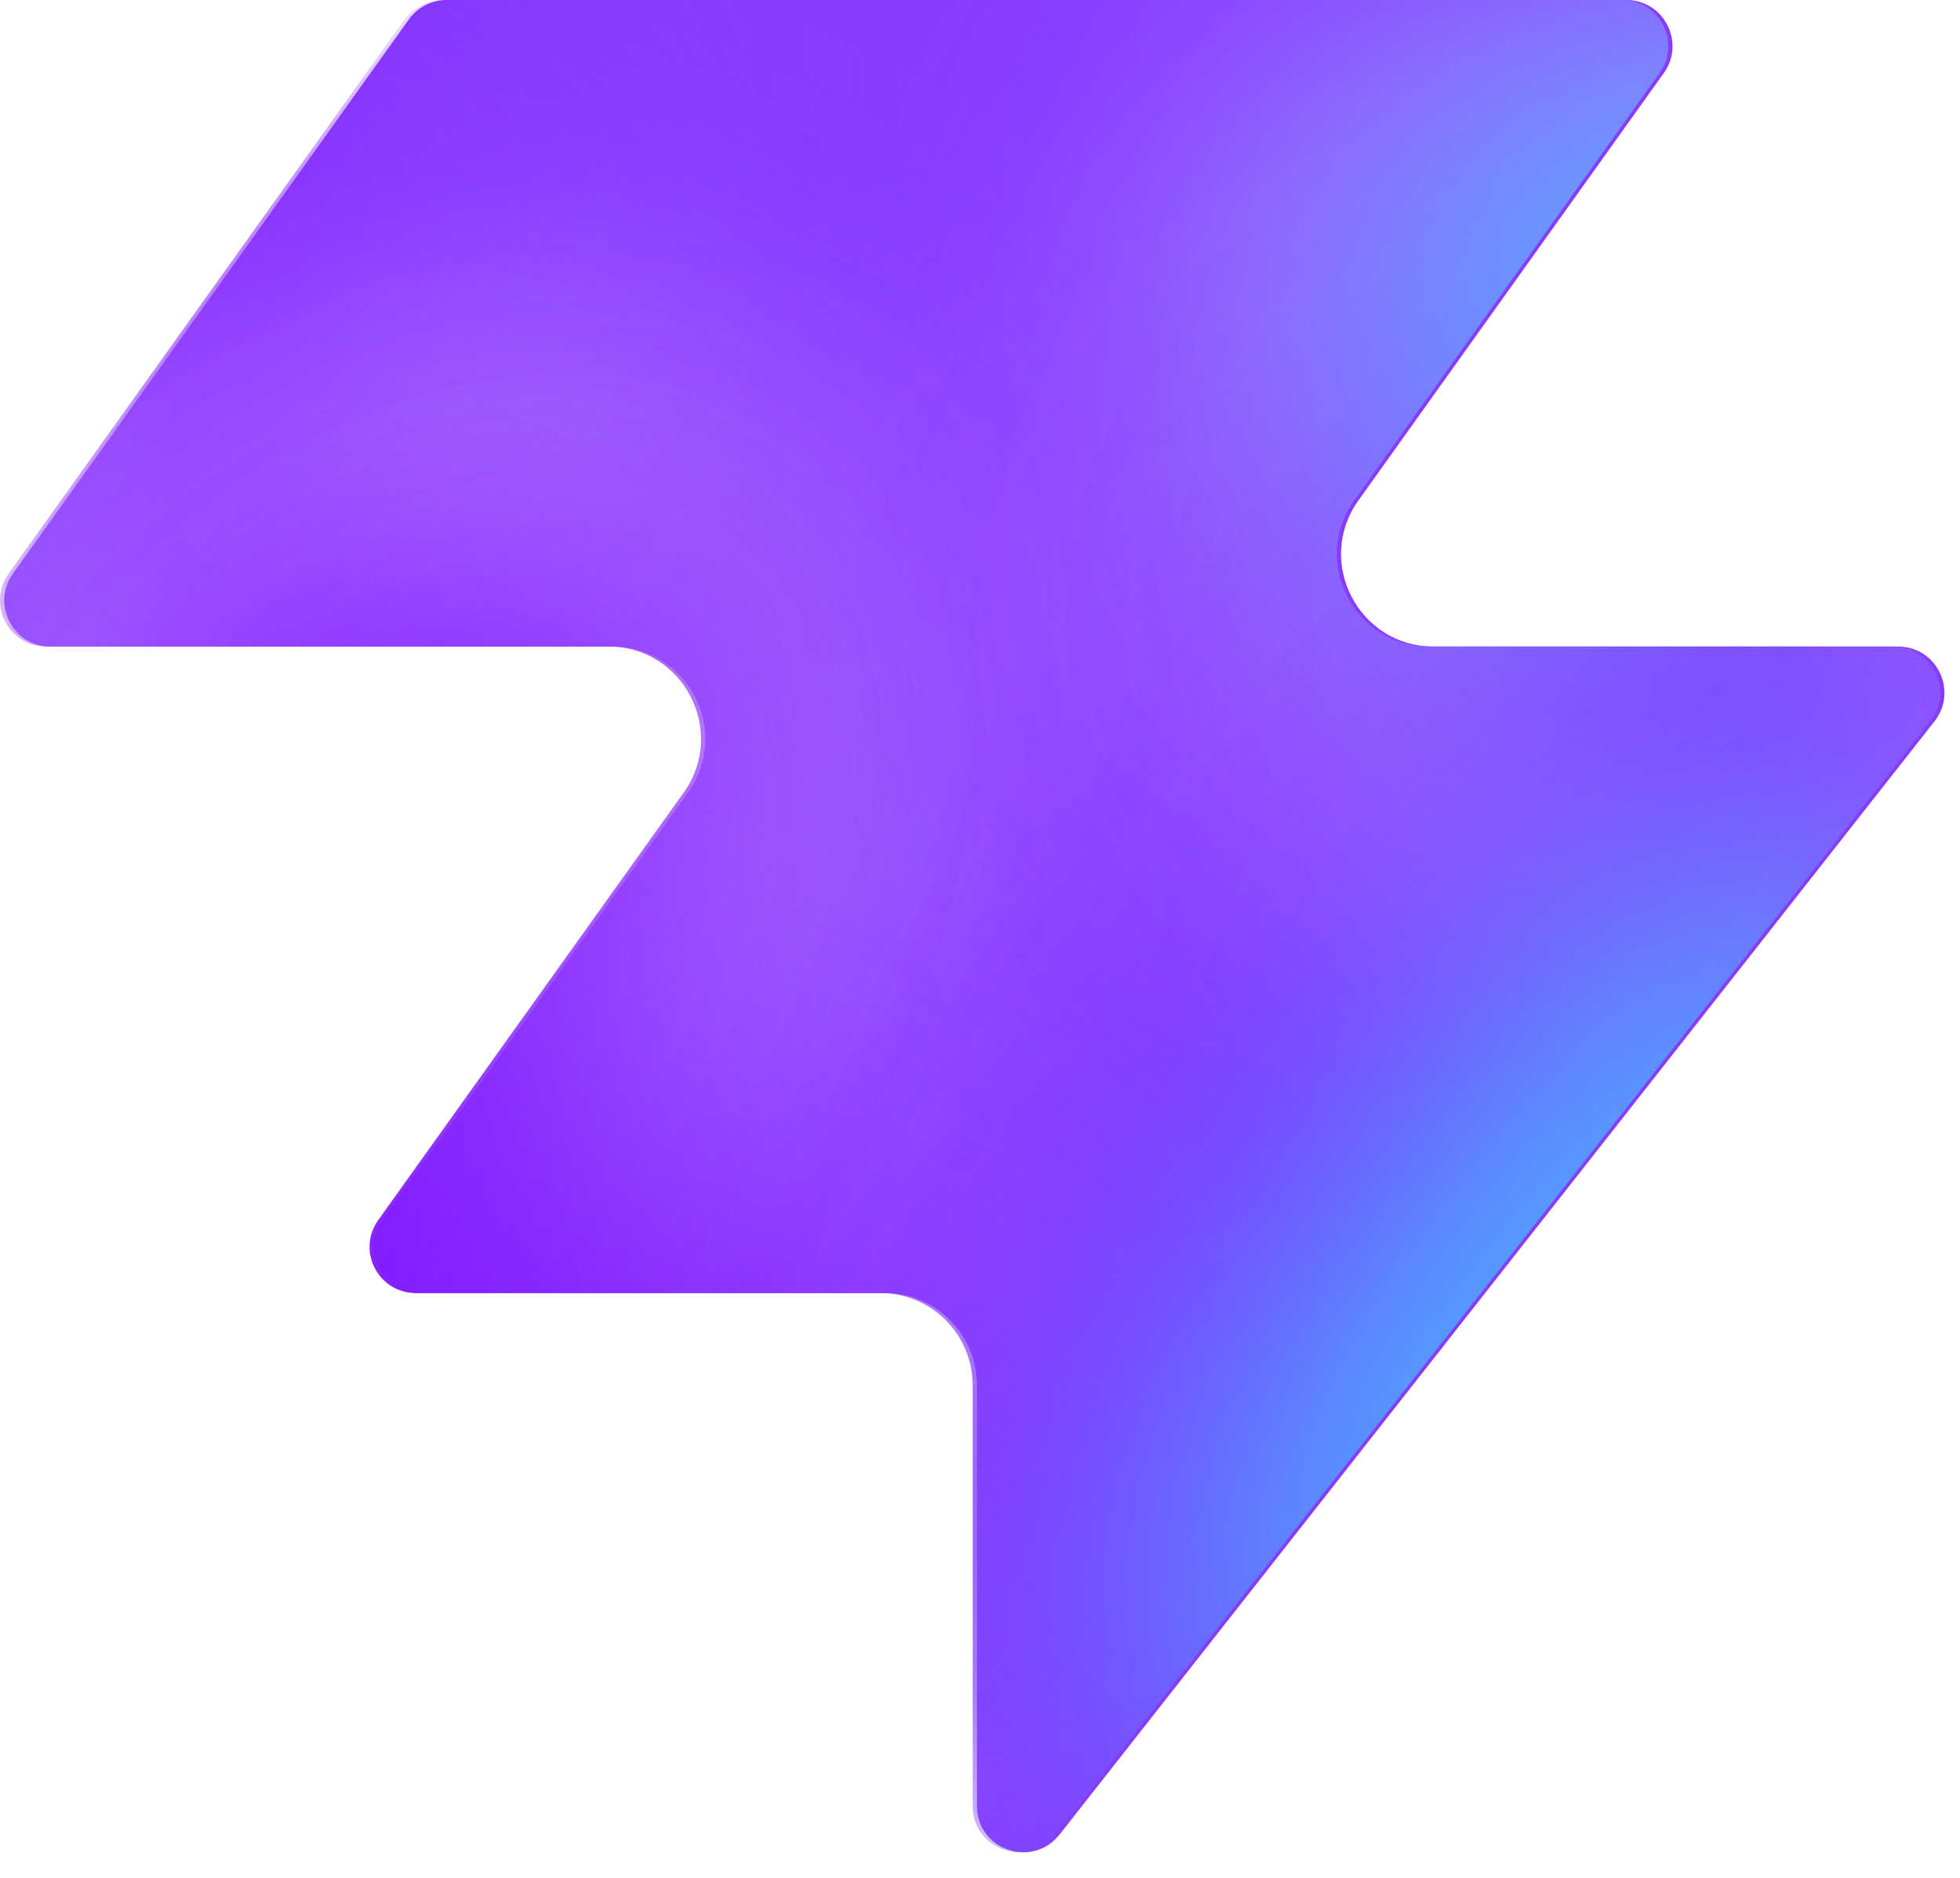
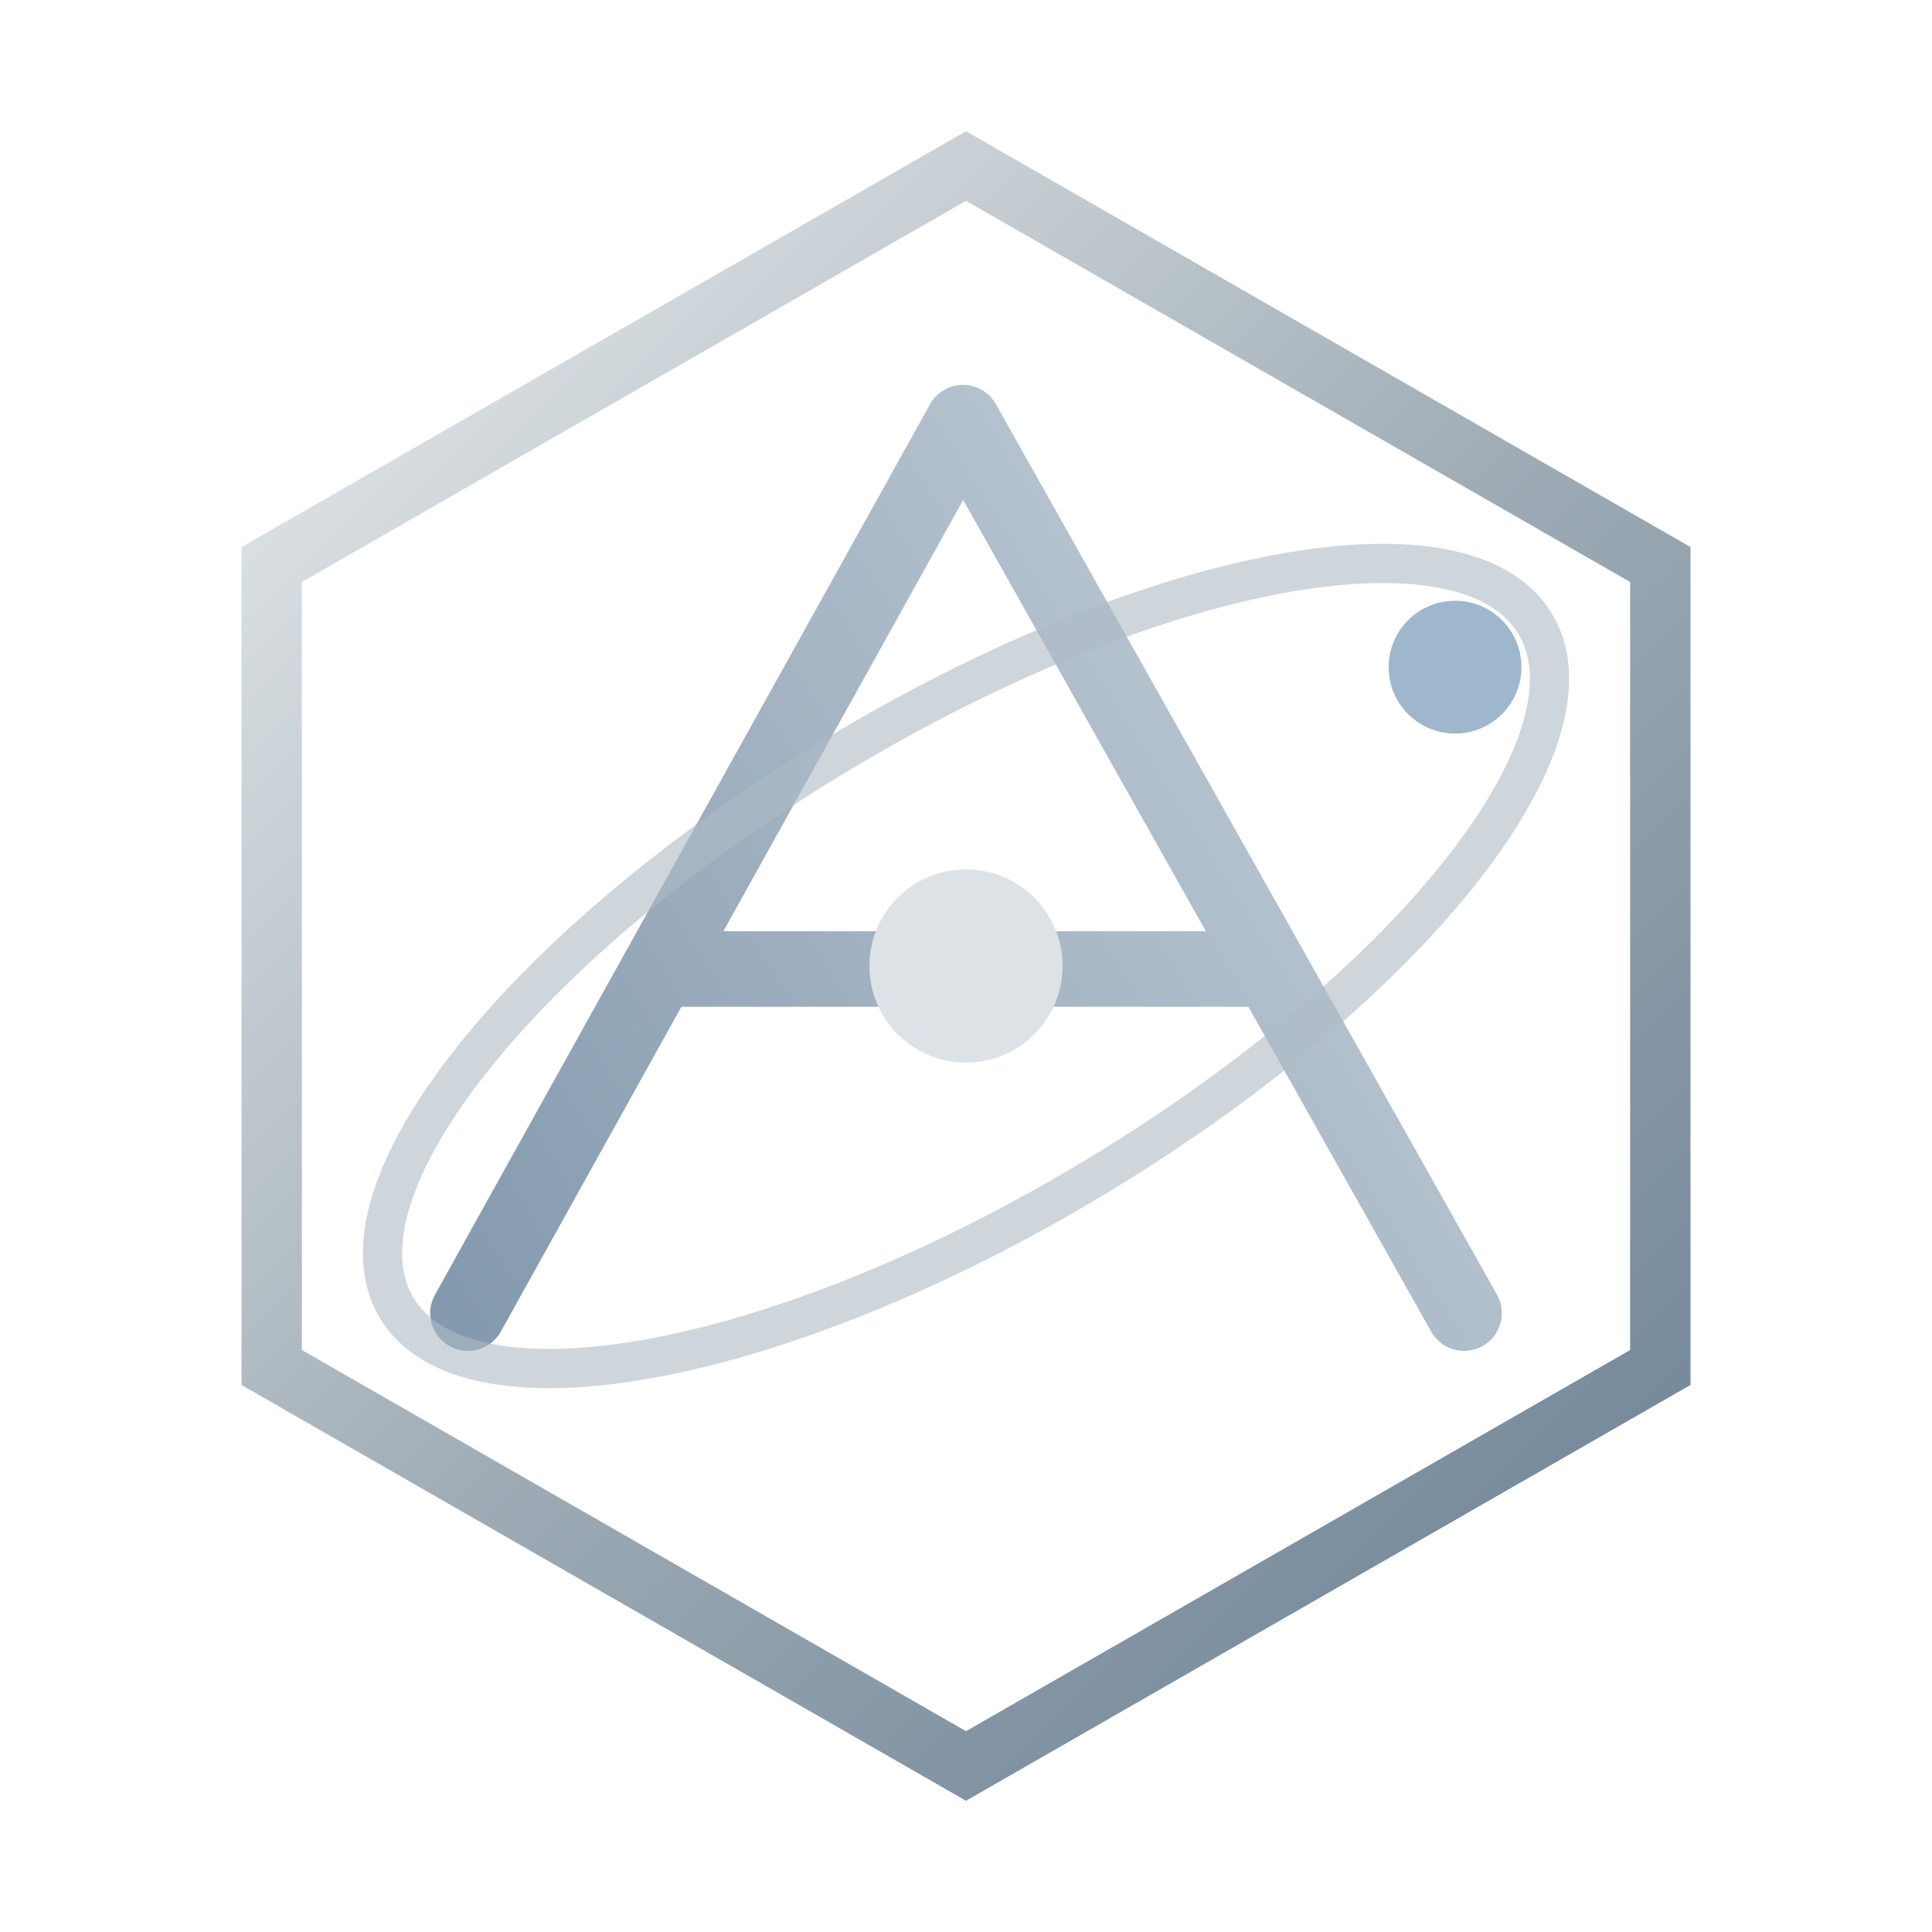
- <svg xmlns="http://www.w3.org/2000/svg" width="48" height="46" fill="none" viewBox="0 0 48 46">
-   <path fill="#863bff" d="M25.946 44.938c-.664.845-2.021.375-2.021-.698V33.937a2.26 2.26 0 0 0-2.262-2.262H10.287c-.92 0-1.456-1.04-.92-1.788l7.48-10.471c1.07-1.497 0-3.578-1.842-3.578H1.237c-.92 0-1.456-1.04-.92-1.788L10.013.474c.214-.297.556-.474.92-.474h28.894c.92 0 1.456 1.04.92 1.788l-7.48 10.471c-1.07 1.498 0 3.579 1.842 3.579h11.377c.943 0 1.473 1.088.89 1.83L25.947 44.94z" style="fill:#863bff;fill:color(display-p3 .525 .23 1);fill-opacity:1" />
-   <mask id="a" width="48" height="46" x="0" y="0" maskUnits="userSpaceOnUse" style="mask-type:alpha">
-     <path fill="#000" d="M25.842 44.938c-.664.844-2.021.375-2.021-.698V33.937a2.26 2.26 0 0 0-2.262-2.262H10.183c-.92 0-1.456-1.04-.92-1.788l7.48-10.471c1.07-1.498 0-3.579-1.842-3.579H1.133c-.92 0-1.456-1.04-.92-1.787L9.91.473c.214-.297.556-.474.92-.474h28.894c.92 0 1.456 1.04.92 1.788l-7.48 10.471c-1.07 1.498 0 3.578 1.842 3.578h11.377c.943 0 1.473 1.088.89 1.832L25.843 44.94z" style="fill:#000;fill-opacity:1" />
-   </mask>
-   <g mask="url(#a)">
-     <g filter="url(#b)">
-       <ellipse cx="5.508" cy="14.704" fill="#ede6ff" rx="5.508" ry="14.704" style="fill:#ede6ff;fill:color(display-p3 .927 .903 1);fill-opacity:1" transform="matrix(.00324 1 1 -.00324 -4.47 31.516)" />
-     </g>
-     <g filter="url(#c)">
-       <ellipse cx="10.399" cy="29.851" fill="#ede6ff" rx="10.399" ry="29.851" style="fill:#ede6ff;fill:color(display-p3 .927 .903 1);fill-opacity:1" transform="matrix(.00324 1 1 -.00324 -39.328 7.883)" />
-     </g>
-     <g filter="url(#d)">
-       <ellipse cx="5.508" cy="30.487" fill="#7e14ff" rx="5.508" ry="30.487" style="fill:#7e14ff;fill:color(display-p3 .492 .077 1);fill-opacity:1" transform="rotate(89.814 -25.913 -14.639)scale(1 -1)" />
-     </g>
-     <g filter="url(#e)">
-       <ellipse cx="5.508" cy="30.599" fill="#7e14ff" rx="5.508" ry="30.599" style="fill:#7e14ff;fill:color(display-p3 .492 .077 1);fill-opacity:1" transform="rotate(89.814 -32.644 -3.334)scale(1 -1)" />
-     </g>
-     <g filter="url(#f)">
-       <ellipse cx="5.508" cy="30.599" fill="#7e14ff" rx="5.508" ry="30.599" style="fill:#7e14ff;fill:color(display-p3 .492 .077 1);fill-opacity:1" transform="matrix(.00324 1 1 -.00324 -34.34 30.47)" />
-     </g>
-     <g filter="url(#g)">
-       <ellipse cx="14.072" cy="22.078" fill="#ede6ff" rx="14.072" ry="22.078" style="fill:#ede6ff;fill:color(display-p3 .927 .903 1);fill-opacity:1" transform="rotate(93.35 24.506 48.493)scale(-1 1)" />
-     </g>
-     <g filter="url(#h)">
-       <ellipse cx="3.47" cy="21.501" fill="#7e14ff" rx="3.47" ry="21.501" style="fill:#7e14ff;fill:color(display-p3 .492 .077 1);fill-opacity:1" transform="rotate(89.009 28.708 47.59)scale(-1 1)" />
-     </g>
-     <g filter="url(#i)">
-       <ellipse cx="3.47" cy="21.501" fill="#7e14ff" rx="3.47" ry="21.501" style="fill:#7e14ff;fill:color(display-p3 .492 .077 1);fill-opacity:1" transform="rotate(89.009 28.708 47.59)scale(-1 1)" />
-     </g>
-     <g filter="url(#j)">
-       <ellipse cx=".387" cy="8.972" fill="#7e14ff" rx="4.407" ry="29.108" style="fill:#7e14ff;fill:color(display-p3 .492 .077 1);fill-opacity:1" transform="rotate(39.51 .387 8.972)" />
-     </g>
-     <g filter="url(#k)">
-       <ellipse cx="47.523" cy="-6.092" fill="#7e14ff" rx="4.407" ry="29.108" style="fill:#7e14ff;fill:color(display-p3 .492 .077 1);fill-opacity:1" transform="rotate(37.892 47.523 -6.092)" />
-     </g>
-     <g filter="url(#l)">
-       <ellipse cx="41.412" cy="6.333" fill="#47bfff" rx="5.971" ry="9.665" style="fill:#47bfff;fill:color(display-p3 .28 .748 1);fill-opacity:1" transform="rotate(37.892 41.412 6.333)" />
-     </g>
-     <g filter="url(#m)">
-       <ellipse cx="-1.879" cy="38.332" fill="#7e14ff" rx="4.407" ry="29.108" style="fill:#7e14ff;fill:color(display-p3 .492 .077 1);fill-opacity:1" transform="rotate(37.892 -1.88 38.332)" />
-     </g>
-     <g filter="url(#n)">
-       <ellipse cx="-1.879" cy="38.332" fill="#7e14ff" rx="4.407" ry="29.108" style="fill:#7e14ff;fill:color(display-p3 .492 .077 1);fill-opacity:1" transform="rotate(37.892 -1.88 38.332)" />
-     </g>
-     <g filter="url(#o)">
-       <ellipse cx="35.651" cy="29.907" fill="#7e14ff" rx="4.407" ry="29.108" style="fill:#7e14ff;fill:color(display-p3 .492 .077 1);fill-opacity:1" transform="rotate(37.892 35.651 29.907)" />
-     </g>
-     <g filter="url(#p)">
-       <ellipse cx="38.418" cy="32.4" fill="#47bfff" rx="5.971" ry="15.297" style="fill:#47bfff;fill:color(display-p3 .28 .748 1);fill-opacity:1" transform="rotate(37.892 38.418 32.4)" />
-     </g>
-   </g>
+ <svg xmlns="http://www.w3.org/2000/svg" viewBox="0 0 64 64" fill="none">
  <defs>
-     <filter id="b" width="60.045" height="41.654" x="-19.77" y="16.149" color-interpolation-filters="sRGB" filterUnits="userSpaceOnUse">
-       <feFlood flood-opacity="0" result="BackgroundImageFix" />
-       <feBlend in="SourceGraphic" in2="BackgroundImageFix" result="shape" />
-       <feGaussianBlur result="effect1_foregroundBlur_2002_17158" stdDeviation="7.659" />
-     </filter>
-     <filter id="c" width="90.34" height="51.437" x="-54.613" y="-7.533" color-interpolation-filters="sRGB" filterUnits="userSpaceOnUse">
-       <feFlood flood-opacity="0" result="BackgroundImageFix" />
-       <feBlend in="SourceGraphic" in2="BackgroundImageFix" result="shape" />
-       <feGaussianBlur result="effect1_foregroundBlur_2002_17158" stdDeviation="7.659" />
-     </filter>
-     <filter id="d" width="79.355" height="29.4" x="-49.64" y="2.03" color-interpolation-filters="sRGB" filterUnits="userSpaceOnUse">
-       <feFlood flood-opacity="0" result="BackgroundImageFix" />
-       <feBlend in="SourceGraphic" in2="BackgroundImageFix" result="shape" />
-       <feGaussianBlur result="effect1_foregroundBlur_2002_17158" stdDeviation="4.596" />
-     </filter>
-     <filter id="e" width="79.579" height="29.4" x="-45.045" y="20.029" color-interpolation-filters="sRGB" filterUnits="userSpaceOnUse">
-       <feFlood flood-opacity="0" result="BackgroundImageFix" />
-       <feBlend in="SourceGraphic" in2="BackgroundImageFix" result="shape" />
-       <feGaussianBlur result="effect1_foregroundBlur_2002_17158" stdDeviation="4.596" />
-     </filter>
-     <filter id="f" width="79.579" height="29.4" x="-43.513" y="21.178" color-interpolation-filters="sRGB" filterUnits="userSpaceOnUse">
-       <feFlood flood-opacity="0" result="BackgroundImageFix" />
-       <feBlend in="SourceGraphic" in2="BackgroundImageFix" result="shape" />
-       <feGaussianBlur result="effect1_foregroundBlur_2002_17158" stdDeviation="4.596" />
-     </filter>
-     <filter id="g" width="74.749" height="58.852" x="15.756" y="-17.901" color-interpolation-filters="sRGB" filterUnits="userSpaceOnUse">
-       <feFlood flood-opacity="0" result="BackgroundImageFix" />
-       <feBlend in="SourceGraphic" in2="BackgroundImageFix" result="shape" />
-       <feGaussianBlur result="effect1_foregroundBlur_2002_17158" stdDeviation="7.659" />
-     </filter>
-     <filter id="h" width="61.377" height="25.362" x="23.548" y="2.284" color-interpolation-filters="sRGB" filterUnits="userSpaceOnUse">
-       <feFlood flood-opacity="0" result="BackgroundImageFix" />
-       <feBlend in="SourceGraphic" in2="BackgroundImageFix" result="shape" />
-       <feGaussianBlur result="effect1_foregroundBlur_2002_17158" stdDeviation="4.596" />
-     </filter>
-     <filter id="i" width="61.377" height="25.362" x="23.548" y="2.284" color-interpolation-filters="sRGB" filterUnits="userSpaceOnUse">
-       <feFlood flood-opacity="0" result="BackgroundImageFix" />
-       <feBlend in="SourceGraphic" in2="BackgroundImageFix" result="shape" />
-       <feGaussianBlur result="effect1_foregroundBlur_2002_17158" stdDeviation="4.596" />
-     </filter>
-     <filter id="j" width="56.045" height="63.649" x="-27.636" y="-22.853" color-interpolation-filters="sRGB" filterUnits="userSpaceOnUse">
-       <feFlood flood-opacity="0" result="BackgroundImageFix" />
-       <feBlend in="SourceGraphic" in2="BackgroundImageFix" result="shape" />
-       <feGaussianBlur result="effect1_foregroundBlur_2002_17158" stdDeviation="4.596" />
-     </filter>
-     <filter id="k" width="54.814" height="64.646" x="20.116" y="-38.415" color-interpolation-filters="sRGB" filterUnits="userSpaceOnUse">
-       <feFlood flood-opacity="0" result="BackgroundImageFix" />
-       <feBlend in="SourceGraphic" in2="BackgroundImageFix" result="shape" />
-       <feGaussianBlur result="effect1_foregroundBlur_2002_17158" stdDeviation="4.596" />
-     </filter>
-     <filter id="l" width="33.541" height="35.313" x="24.641" y="-11.323" color-interpolation-filters="sRGB" filterUnits="userSpaceOnUse">
-       <feFlood flood-opacity="0" result="BackgroundImageFix" />
-       <feBlend in="SourceGraphic" in2="BackgroundImageFix" result="shape" />
-       <feGaussianBlur result="effect1_foregroundBlur_2002_17158" stdDeviation="4.596" />
-     </filter>
-     <filter id="m" width="54.814" height="64.646" x="-29.286" y="6.009" color-interpolation-filters="sRGB" filterUnits="userSpaceOnUse">
-       <feFlood flood-opacity="0" result="BackgroundImageFix" />
-       <feBlend in="SourceGraphic" in2="BackgroundImageFix" result="shape" />
-       <feGaussianBlur result="effect1_foregroundBlur_2002_17158" stdDeviation="4.596" />
-     </filter>
-     <filter id="n" width="54.814" height="64.646" x="-29.286" y="6.009" color-interpolation-filters="sRGB" filterUnits="userSpaceOnUse">
-       <feFlood flood-opacity="0" result="BackgroundImageFix" />
-       <feBlend in="SourceGraphic" in2="BackgroundImageFix" result="shape" />
-       <feGaussianBlur result="effect1_foregroundBlur_2002_17158" stdDeviation="4.596" />
-     </filter>
-     <filter id="o" width="54.814" height="64.646" x="8.244" y="-2.416" color-interpolation-filters="sRGB" filterUnits="userSpaceOnUse">
-       <feFlood flood-opacity="0" result="BackgroundImageFix" />
-       <feBlend in="SourceGraphic" in2="BackgroundImageFix" result="shape" />
-       <feGaussianBlur result="effect1_foregroundBlur_2002_17158" stdDeviation="4.596" />
-     </filter>
-     <filter id="p" width="39.409" height="43.623" x="18.713" y="10.588" color-interpolation-filters="sRGB" filterUnits="userSpaceOnUse">
-       <feFlood flood-opacity="0" result="BackgroundImageFix" />
-       <feBlend in="SourceGraphic" in2="BackgroundImageFix" result="shape" />
-       <feGaussianBlur result="effect1_foregroundBlur_2002_17158" stdDeviation="4.596" />
-     </filter>
+     <linearGradient id="titanium" x1="9" y1="10" x2="54" y2="55" gradientUnits="userSpaceOnUse">
+       <stop stop-color="#e4e8ea" />
+       <stop offset=".52" stop-color="#9eabb5" />
+       <stop offset="1" stop-color="#6e8497" />
+     </linearGradient>
+     <linearGradient id="blue" x1="14" y1="44" x2="52" y2="20" gradientUnits="userSpaceOnUse">
+       <stop stop-color="#8298ad" />
+       <stop offset="1" stop-color="#c8d2db" />
+     </linearGradient>
  </defs>
+   <path d="M32 5.5 55 18.7v26.6L32 58.5 9 45.3V18.7L32 5.5Z" stroke="url(#titanium)" stroke-width="2" />
+   <path d="M15.5 43.5 31.9 14l16.6 29.5M22.1 32.1h19.8" stroke="url(#blue)" stroke-width="2.5" stroke-linecap="round" stroke-linejoin="round" />
+   <ellipse cx="32" cy="32" rx="22" ry="8.2" transform="rotate(-31 32 32)" stroke="#aebbc4" stroke-opacity=".6" stroke-width="1.3" />
+   <circle cx="32" cy="32" r="3.2" fill="#dce2e6" />
+   <circle cx="48.2" cy="22.1" r="2.2" fill="#9fb7cc" />
</svg>
